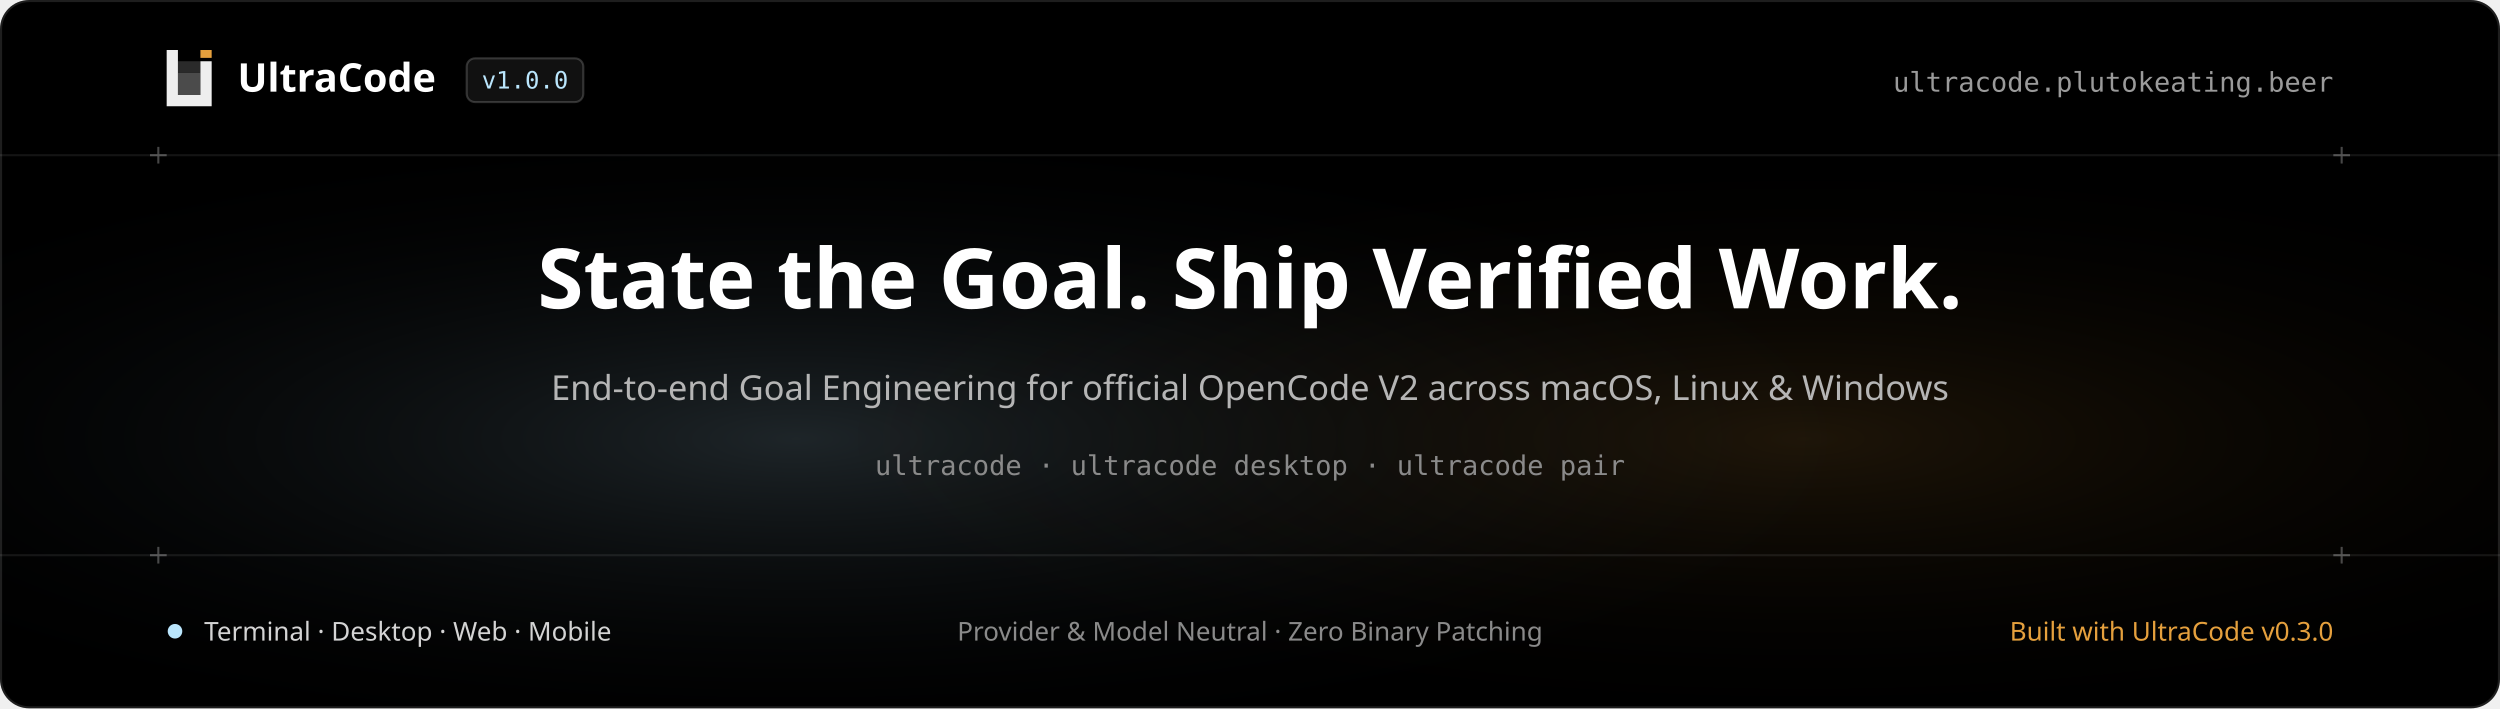
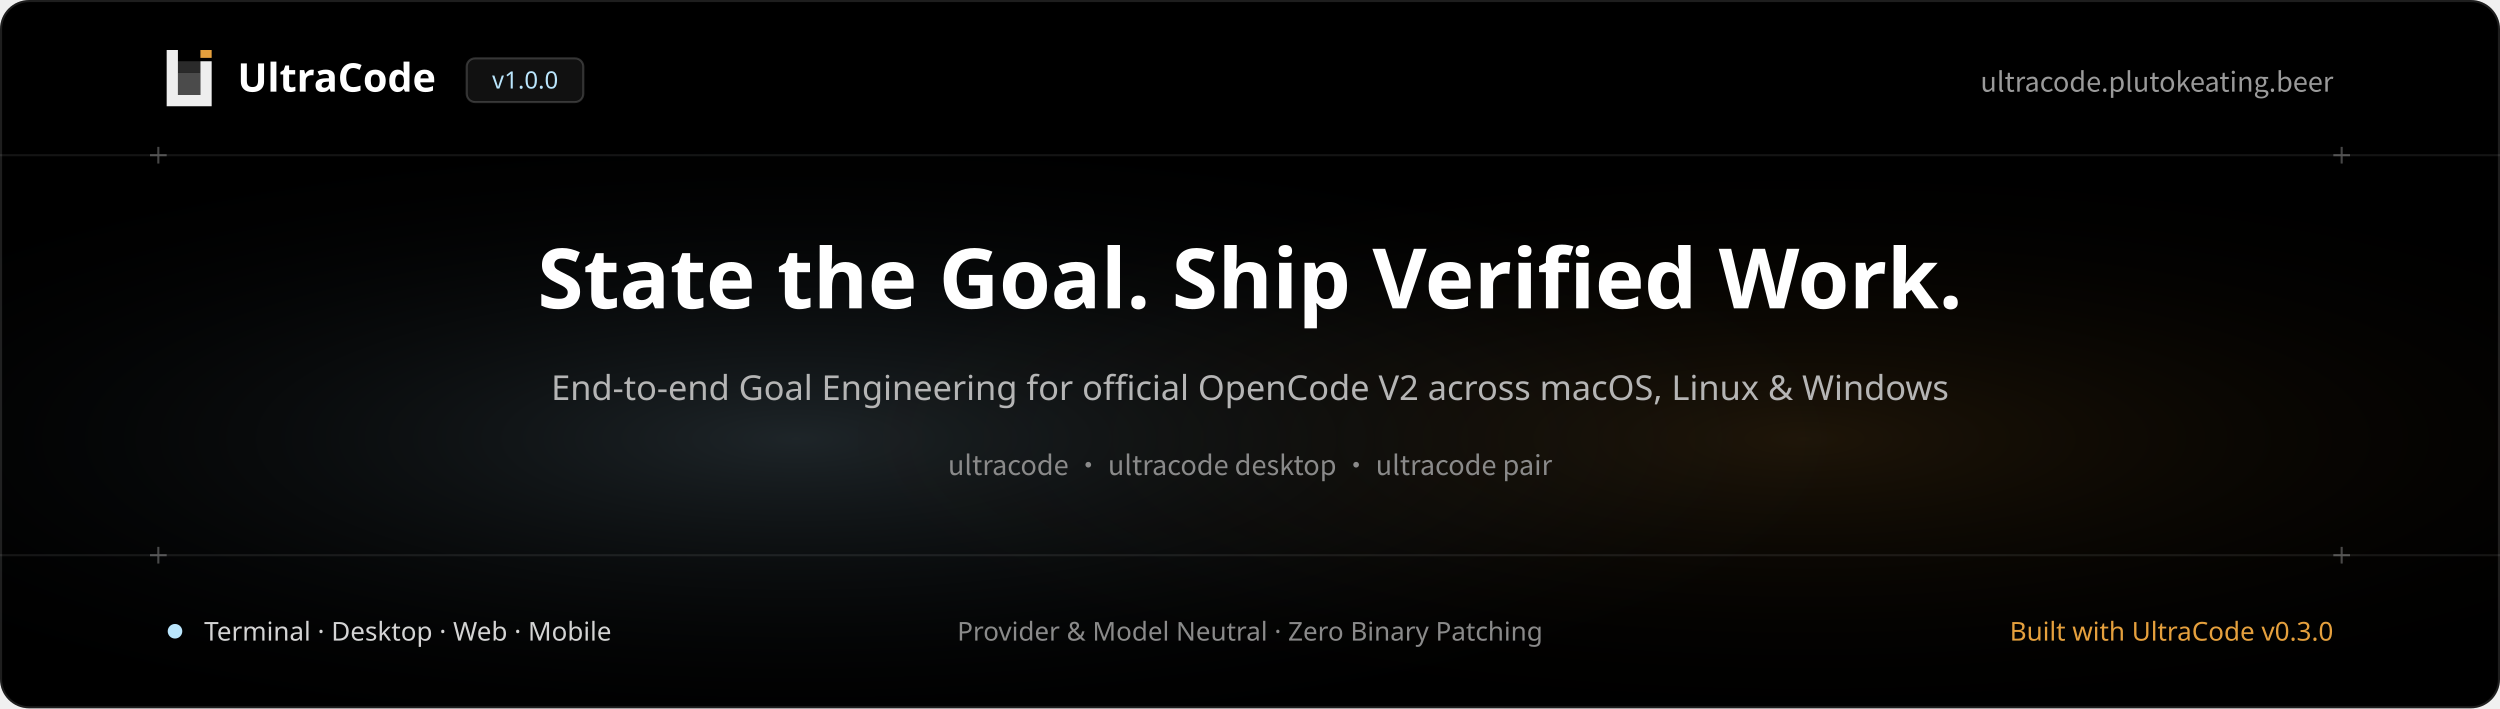
<svg xmlns="http://www.w3.org/2000/svg" viewBox="0 0 1200 340" fill="none" direction="ltr" role="img" aria-label="UltraCode v1.0.0 — State the Goal. Ship Verified Work.">
  <defs>
    <radialGradient id="iceHorizon" cx="32%" cy="62%" r="46%">
      <stop offset="0%" stop-color="#BAE6FD" stop-opacity="0.16" />
      <stop offset="100%" stop-color="#000000" stop-opacity="0" />
    </radialGradient>
    <radialGradient id="amberHorizon" cx="72%" cy="62%" r="42%">
      <stop offset="0%" stop-color="#E5A03D" stop-opacity="0.13" />
      <stop offset="100%" stop-color="#000000" stop-opacity="0" />
    </radialGradient>
    <linearGradient id="topRim" x1="8%" y1="0%" x2="92%" y2="0%">
      <stop offset="0%" stop-color="#FFFFFF" stop-opacity="0" />
      <stop offset="28%" stop-color="#BAE6FD" stop-opacity="0.45" />
      <stop offset="50%" stop-color="#FFFFFF" stop-opacity="0.82" />
      <stop offset="72%" stop-color="#E5A03D" stop-opacity="0.42" />
      <stop offset="100%" stop-color="#FFFFFF" stop-opacity="0" />
    </linearGradient>
  </defs>
  <rect width="1200" height="340" rx="14" fill="#000000" />
  <rect width="1200" height="340" rx="14" fill="url(#iceHorizon)" />
  <rect width="1200" height="340" rx="14" fill="url(#amberHorizon)" />
  <rect x="0.5" y="0.5" width="1199" height="339" rx="13.5" stroke="#FFFFFF" stroke-opacity="0.12" />
  <line x1="96" y1="1" x2="1104" y2="1" stroke="url(#topRim)" stroke-width="1" />
  <line x1="0" y1="74.5" x2="1200" y2="74.5" stroke="#FFFFFF" stroke-opacity="0.08" />
  <line x1="0" y1="266.5" x2="1200" y2="266.5" stroke="#FFFFFF" stroke-opacity="0.08" />
  <path d="M76 70.5V78.5 M72 74.5H80 M1124 70.5V78.5 M1120 74.5H1128 M76 262.5V270.5 M72 266.5H80 M1124 262.5V270.5 M1120 266.5H1128" stroke="#FFFFFF" stroke-opacity="0.28" />
  <g transform="translate(80, 24)">
    <g transform="scale(0.09)">
      <path d="M60 120H180V240H60V120Z" fill="#4B4B4B" />
      <path d="M60 60H180V120H60V60Z" fill="#2A2A2A" />
      <path d="M0 0H60V240H180V60H240V300H0V0Z" fill="#EEEEEE" />
      <path d="M180 0H240V42H180V0Z" fill="#E5A03D" />
    </g>
    <text x="34" y="20" fill="#FFFFFF" font-family="ui-sans-serif, -apple-system, BlinkMacSystemFont, 'Segoe UI', 'Noto Sans', 'Ubuntu Sans', 'Noto Sans Arabic', 'Geeza Pro', 'SF Arabic', 'PingFang SC', 'Hiragino Sans GB', 'Noto Sans CJK SC', 'Noto Sans CJK TC', 'Microsoft YaHei', sans-serif" font-size="19" font-weight="600">UltraCode</text>
    <rect x="144" y="4" width="56" height="21" rx="4" fill="#111111" stroke="#FFFFFF" stroke-opacity="0.18" />
-     <text x="172" y="18.5" text-anchor="middle" fill="#BAE6FD" font-family="ui-monospace, SFMono-Regular, Menlo, Consolas, 'DejaVu Sans Mono', 'Noto Sans Arabic', 'PingFang SC', 'Noto Sans CJK SC', 'Noto Sans CJK TC', monospace" font-size="11.5" font-weight="500">v1.0.0</text>
+     <text x="172" y="18.5" text-anchor="middle" fill="#BAE6FD" font-family="'JetBrains Mono', SFMono-Regular, Menlo, Consolas, 'Noto Sans Arabic', 'Geeza Pro', 'SF Arabic', 'PingFang SC', 'Noto Sans CJK SC', 'Noto Sans CJK TC', 'DejaVu Sans Mono', ui-monospace, monospace" font-size="11.5" font-weight="500">v1.0.0</text>
  </g>
-   <text x="1120" y="44" text-anchor="end" fill="#9A9A9A" font-family="ui-monospace, SFMono-Regular, Menlo, Consolas, 'DejaVu Sans Mono', 'Noto Sans Arabic', 'PingFang SC', 'Noto Sans CJK SC', 'Noto Sans CJK TC', monospace" font-size="13">ultracode.plutokeating.beer</text>
+   <text x="1120" y="44" text-anchor="end" fill="#9A9A9A" font-family="'JetBrains Mono', SFMono-Regular, Menlo, Consolas, 'Noto Sans Arabic', 'Geeza Pro', 'SF Arabic', 'PingFang SC', 'Noto Sans CJK SC', 'Noto Sans CJK TC', 'DejaVu Sans Mono', ui-monospace, monospace" font-size="13">ultracode.plutokeating.beer</text>
  <text x="600" y="148" text-anchor="middle" fill="#FFFFFF" font-family="ui-sans-serif, -apple-system, BlinkMacSystemFont, 'Segoe UI', 'Noto Sans', 'Ubuntu Sans', 'Noto Sans Arabic', 'Geeza Pro', 'SF Arabic', 'PingFang SC', 'Hiragino Sans GB', 'Noto Sans CJK SC', 'Noto Sans CJK TC', 'Microsoft YaHei', sans-serif" font-size="40" font-weight="600">State the Goal. Ship Verified Work.</text>
  <text x="600" y="192" text-anchor="middle" fill="#B5B5B5" font-family="ui-sans-serif, -apple-system, BlinkMacSystemFont, 'Segoe UI', 'Noto Sans', 'Ubuntu Sans', 'Noto Sans Arabic', 'Geeza Pro', 'SF Arabic', 'PingFang SC', 'Hiragino Sans GB', 'Noto Sans CJK SC', 'Noto Sans CJK TC', 'Microsoft YaHei', sans-serif" font-size="16.5">End-to-end Goal Engineering for official OpenCode V2 across macOS, Linux &amp; Windows</text>
-   <text x="600" y="228" text-anchor="middle" fill="#8A8A8A" font-family="ui-monospace, SFMono-Regular, Menlo, Consolas, 'DejaVu Sans Mono', 'Noto Sans Arabic', 'PingFang SC', 'Noto Sans CJK SC', 'Noto Sans CJK TC', monospace" font-size="13">ultracode   ·   ultracode desktop   ·   ultracode pair</text>
+   <text x="600" y="228" text-anchor="middle" fill="#8A8A8A" font-family="'JetBrains Mono', SFMono-Regular, Menlo, Consolas, 'Noto Sans Arabic', 'Geeza Pro', 'SF Arabic', 'PingFang SC', 'Noto Sans CJK SC', 'Noto Sans CJK TC', 'DejaVu Sans Mono', ui-monospace, monospace" font-size="13">ultracode   ·   ultracode desktop   ·   ultracode pair</text>
  <circle cx="84" cy="303" r="3.5" fill="#BAE6FD" />
  <text x="98" y="307.5" fill="#D4D4D4" font-family="ui-sans-serif, -apple-system, BlinkMacSystemFont, 'Segoe UI', 'Noto Sans', 'Ubuntu Sans', 'Noto Sans Arabic', 'Geeza Pro', 'SF Arabic', 'PingFang SC', 'Hiragino Sans GB', 'Noto Sans CJK SC', 'Noto Sans CJK TC', 'Microsoft YaHei', sans-serif" font-size="12.5">Terminal · Desktop · Web · Mobile</text>
  <text x="600" y="307.5" text-anchor="middle" fill="#8A8A8A" font-family="ui-sans-serif, -apple-system, BlinkMacSystemFont, 'Segoe UI', 'Noto Sans', 'Ubuntu Sans', 'Noto Sans Arabic', 'Geeza Pro', 'SF Arabic', 'PingFang SC', 'Hiragino Sans GB', 'Noto Sans CJK SC', 'Noto Sans CJK TC', 'Microsoft YaHei', sans-serif" font-size="12.5">Provider &amp; Model Neutral · Zero Binary Patching</text>
  <text x="1120" y="307.5" text-anchor="end" fill="#E5A03D" font-family="ui-sans-serif, -apple-system, BlinkMacSystemFont, 'Segoe UI', 'Noto Sans', 'Ubuntu Sans', 'Noto Sans Arabic', 'Geeza Pro', 'SF Arabic', 'PingFang SC', 'Hiragino Sans GB', 'Noto Sans CJK SC', 'Noto Sans CJK TC', 'Microsoft YaHei', sans-serif" font-size="12.5">Built with UltraCode v0.3.0</text>
</svg>
